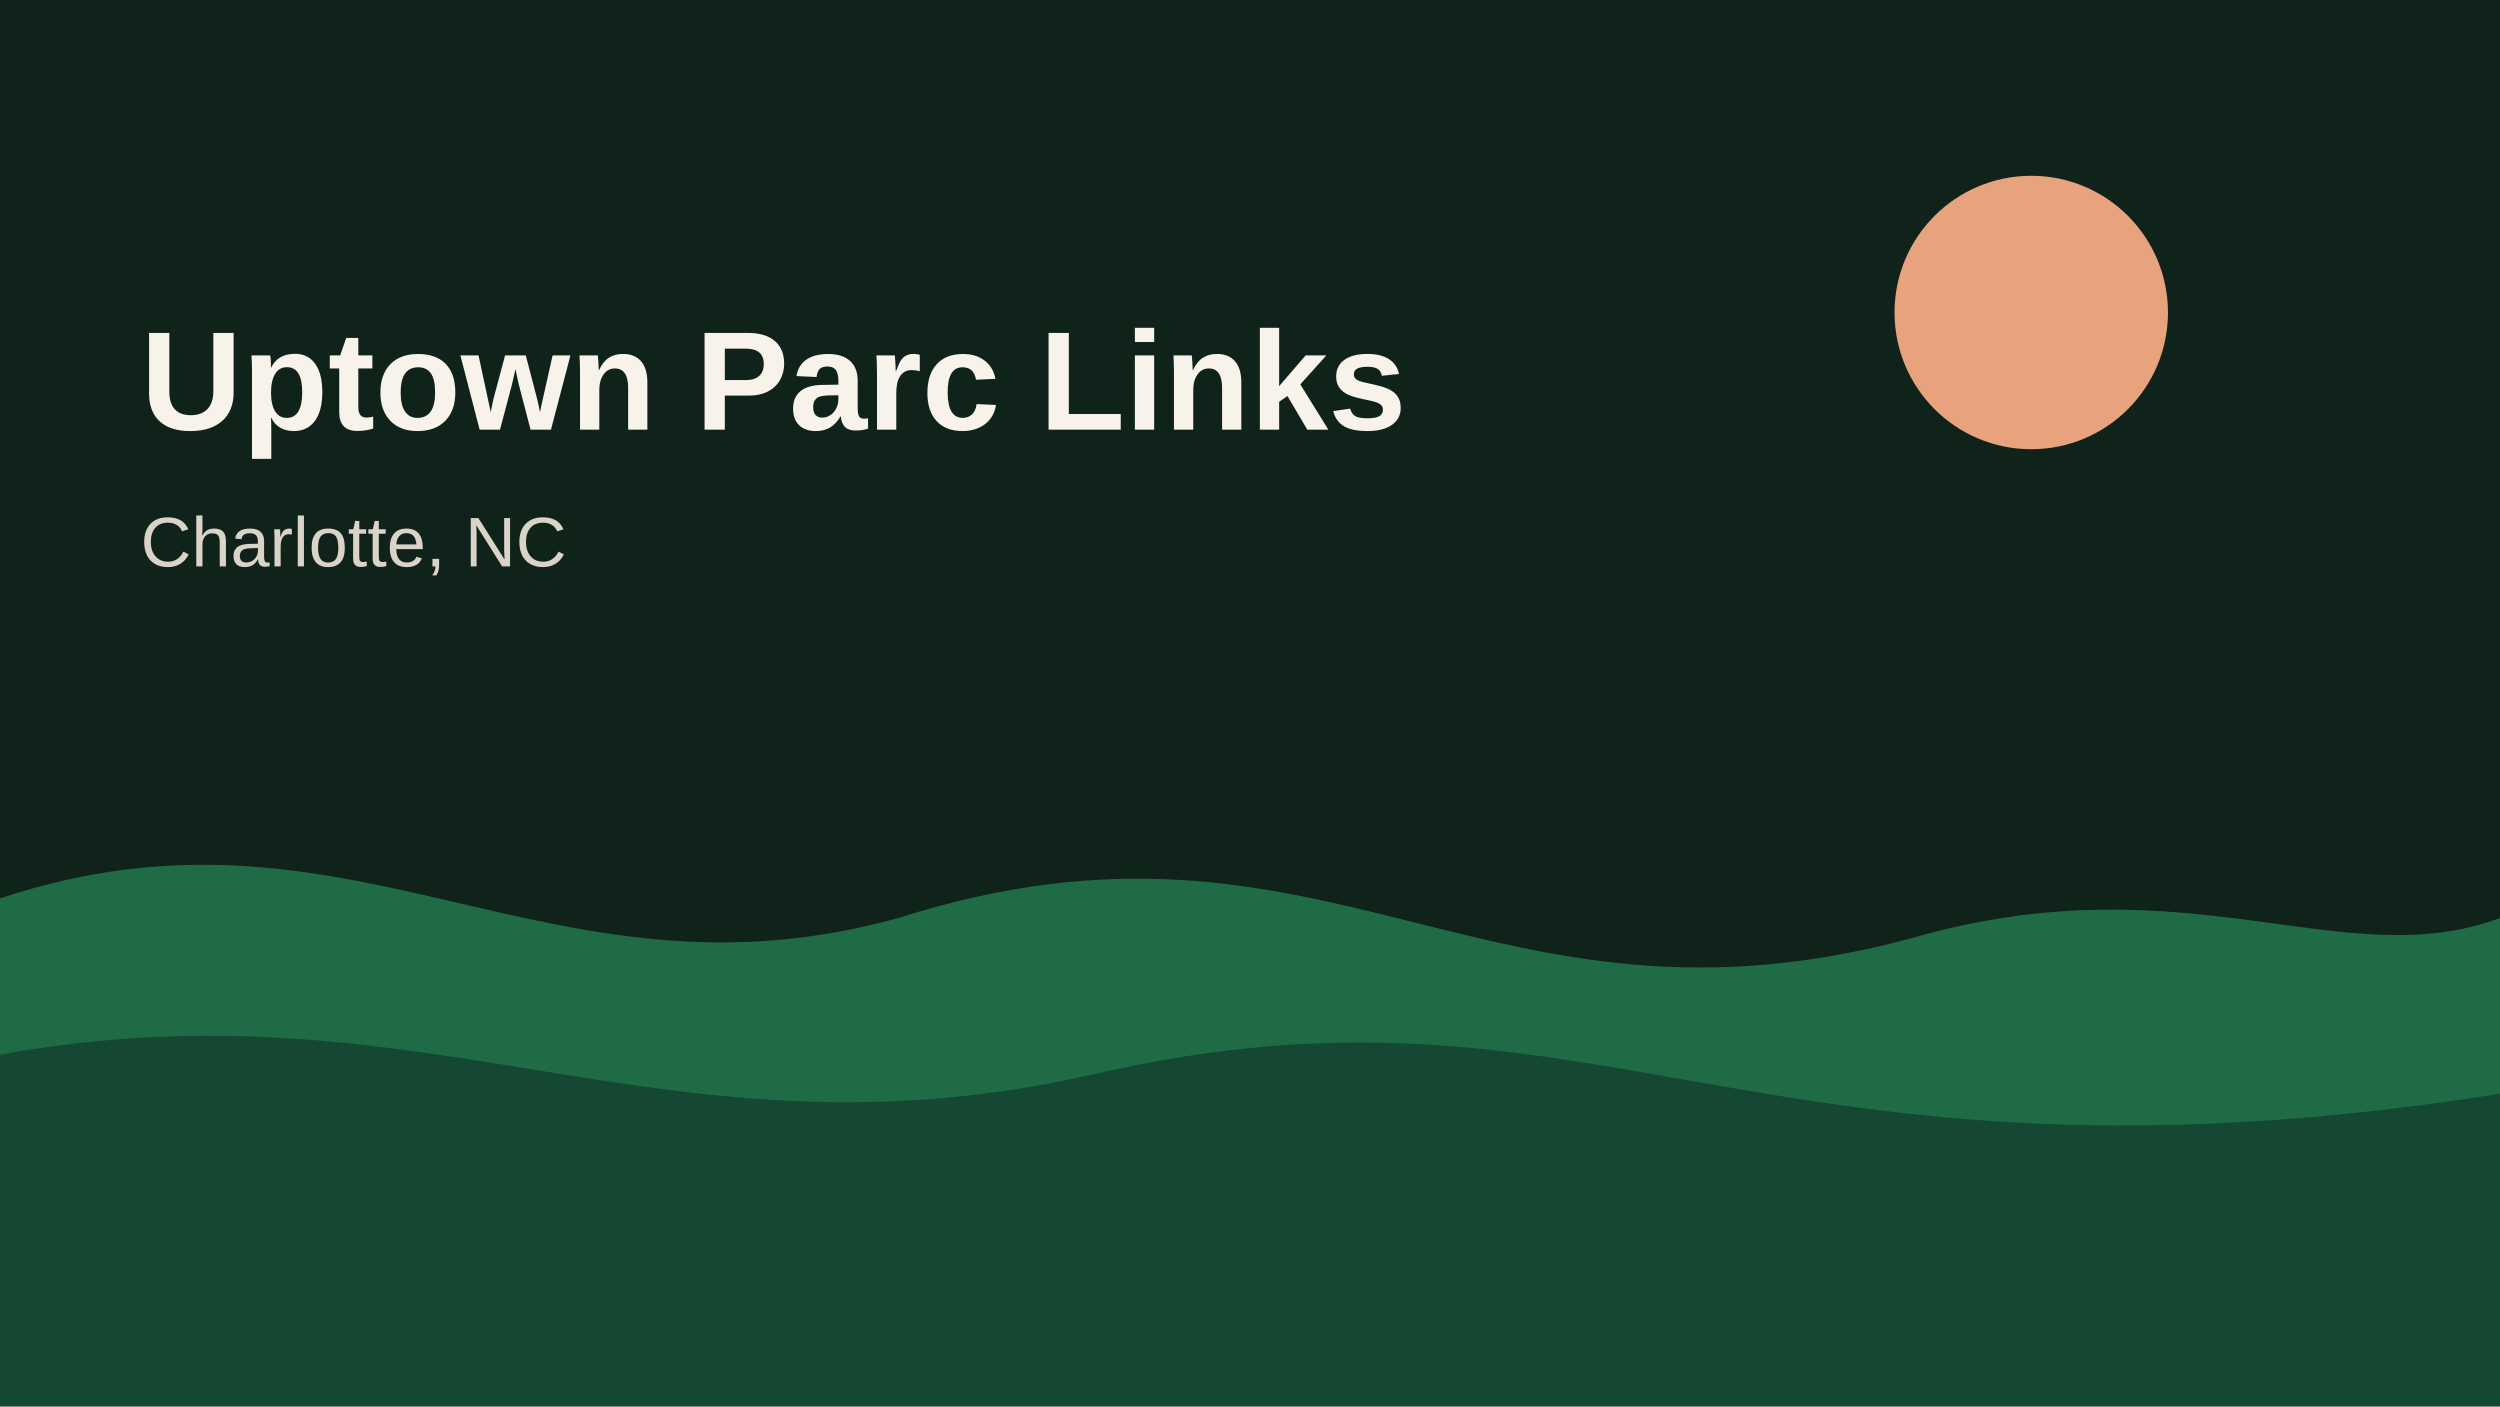
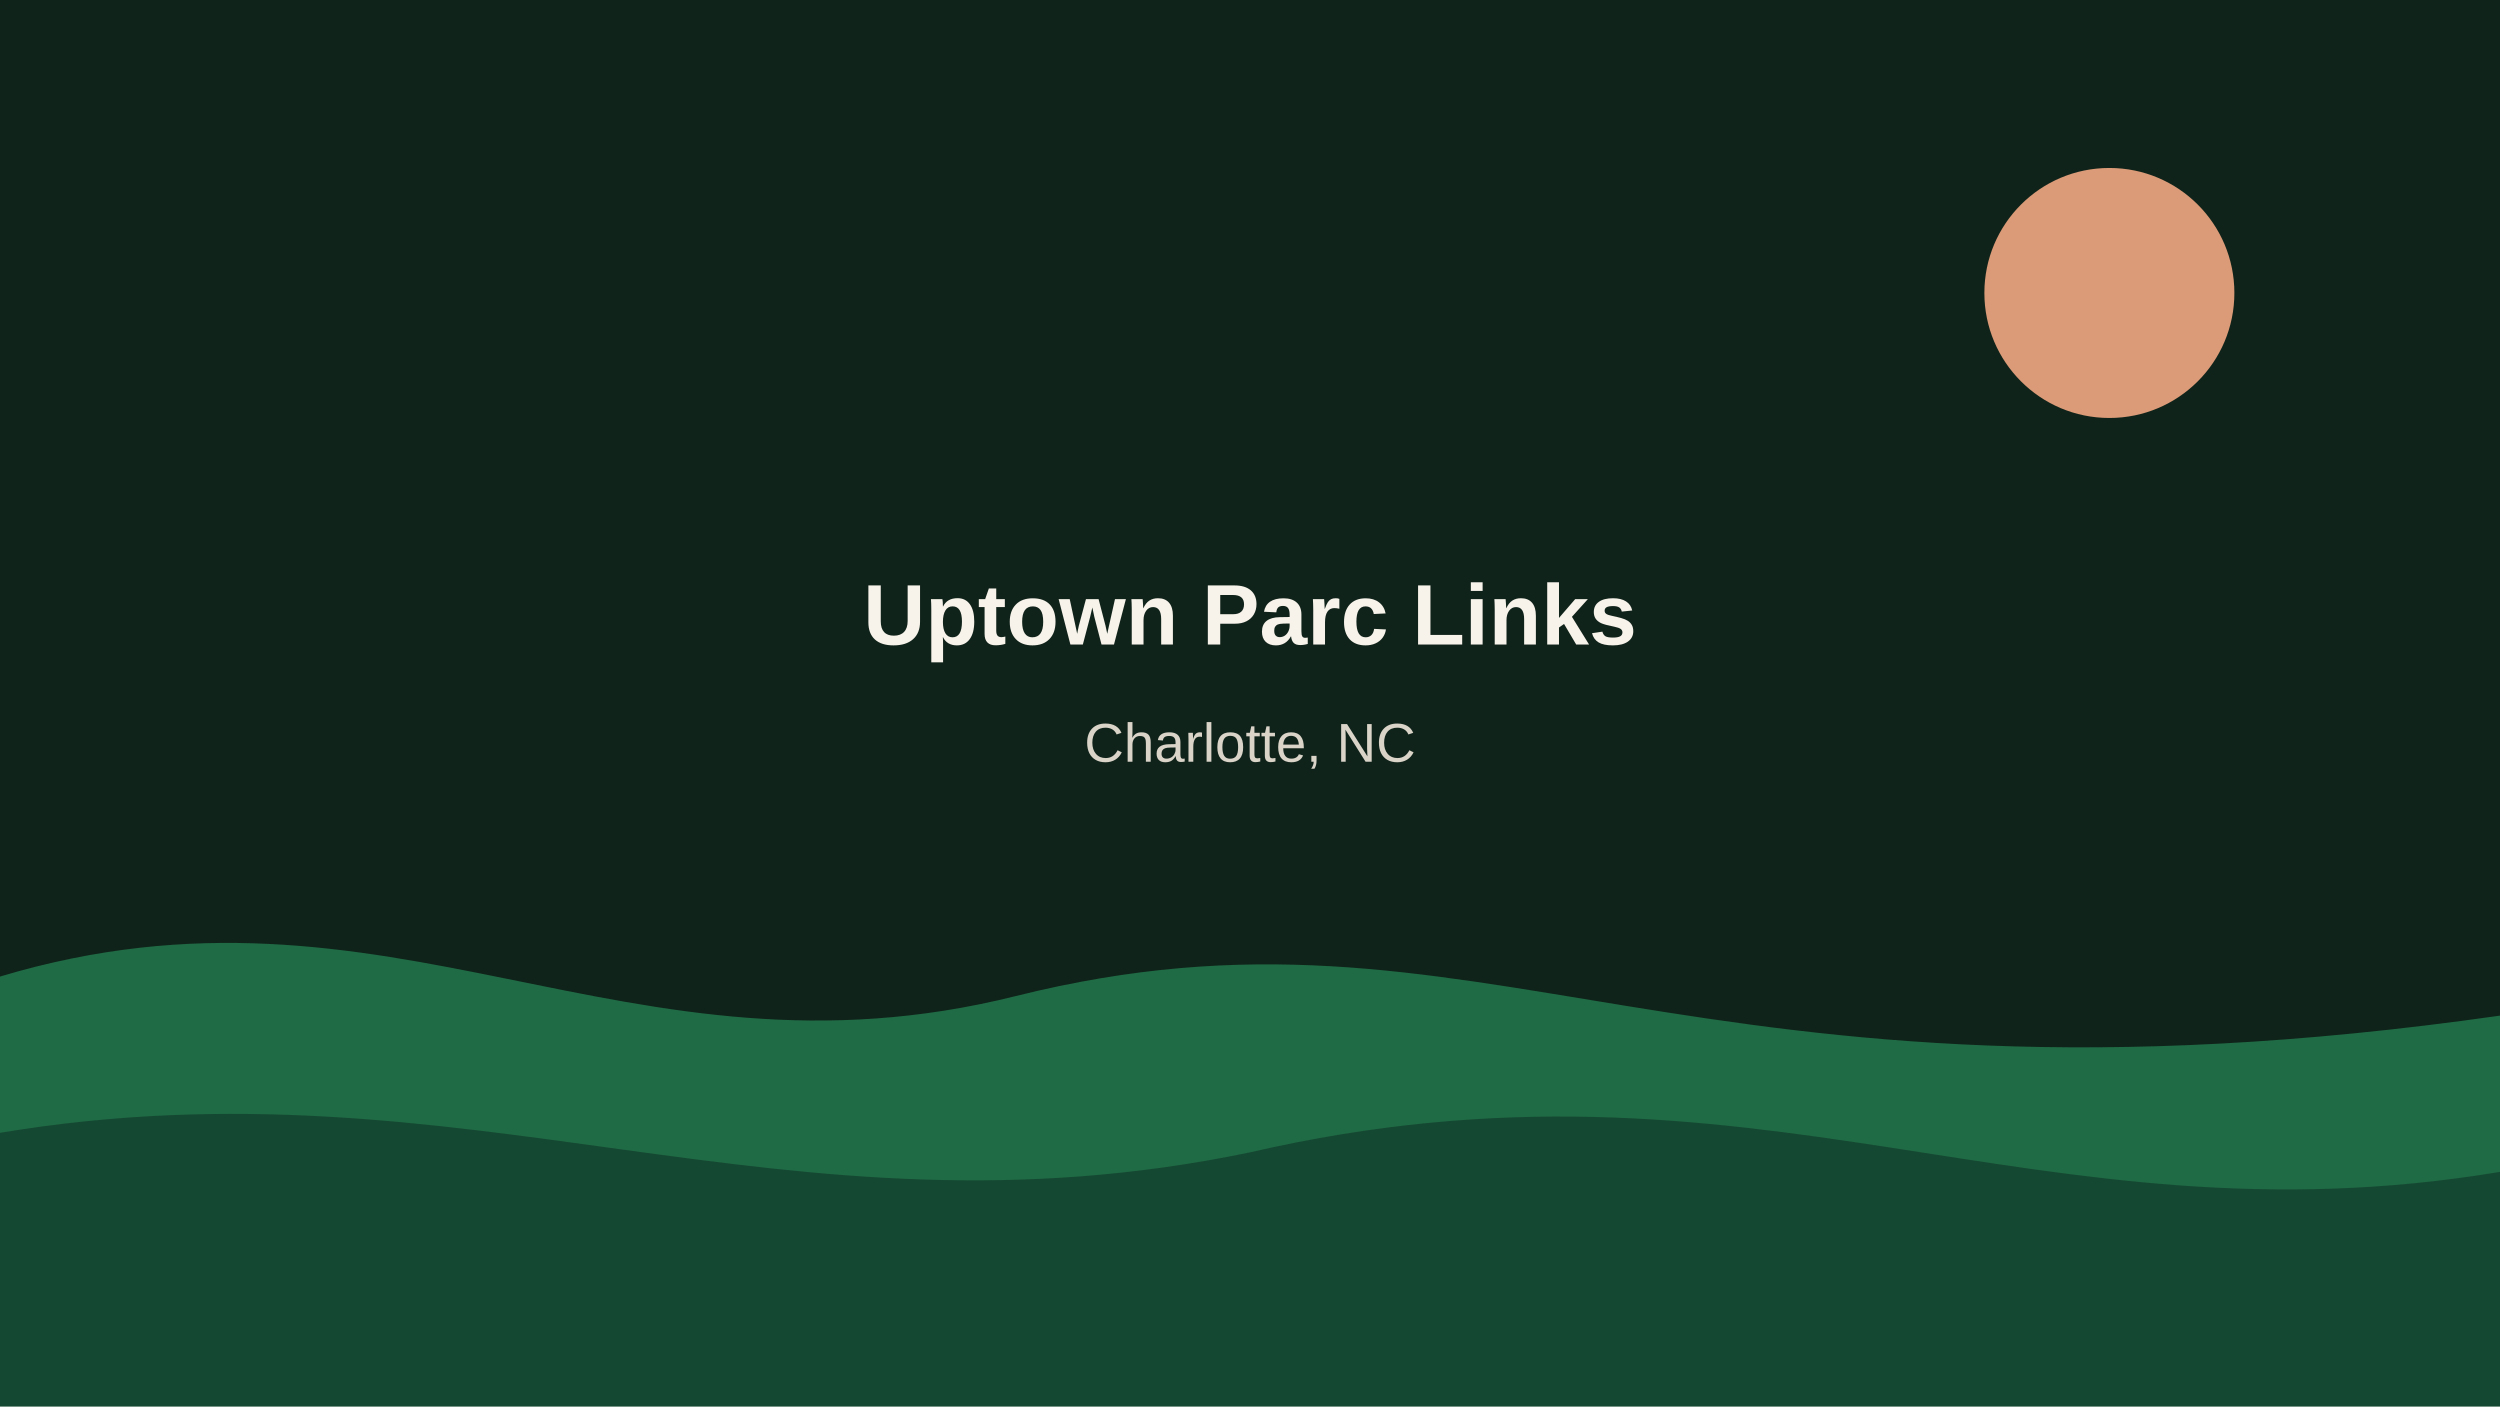
<svg xmlns="http://www.w3.org/2000/svg" viewBox="0 0 1280 720" role="img" aria-label="Uptown Parc Links">
  <rect width="1280" height="720" fill="#10231a" />
-   <path d="M0 460 C180 400 280 520 460 470 C680 400 760 540 980 480 C1120 440 1200 500 1280 470 L1280 720 L0 720 Z" fill="#1f6b45" />
-   <path d="M0 540 C220 500 340 600 560 550 C820 490 900 620 1280 560 L1280 720 L0 720 Z" fill="#154832" />
-   <circle cx="1040" cy="160" r="70" fill="#ffb088" opacity="0.9" />
-   <text x="72" y="220" font-family="Arial, sans-serif" font-size="72" font-weight="700" fill="#f7f2ea">Uptown Parc Links</text>
-   <text x="72" y="290" font-family="Arial, sans-serif" font-size="36" fill="#d9d3c8">Charlotte, NC</text>
+   <path d="M0 500 C200 440 320 560 520 510 C760 450 860 580 1280 520 L1280 720 L0 720 Z" fill="#1f6b45" />
+   <path d="M0 580 C240 540 400 640 640 590 C900 530 1040 640 1280 600 L1280 720 L0 720 Z" fill="#154832" />
+   <circle cx="1080" cy="150" r="64" fill="#ffb088" opacity="0.85" />
+   <text x="640" y="330" text-anchor="middle" font-family="Arial, sans-serif" font-size="44" font-weight="700" fill="#f7f2ea">Uptown Parc Links</text>
+   <text x="640" y="390" text-anchor="middle" font-family="Arial, sans-serif" font-size="28" fill="#d9d3c8">Charlotte, NC</text>
</svg>
